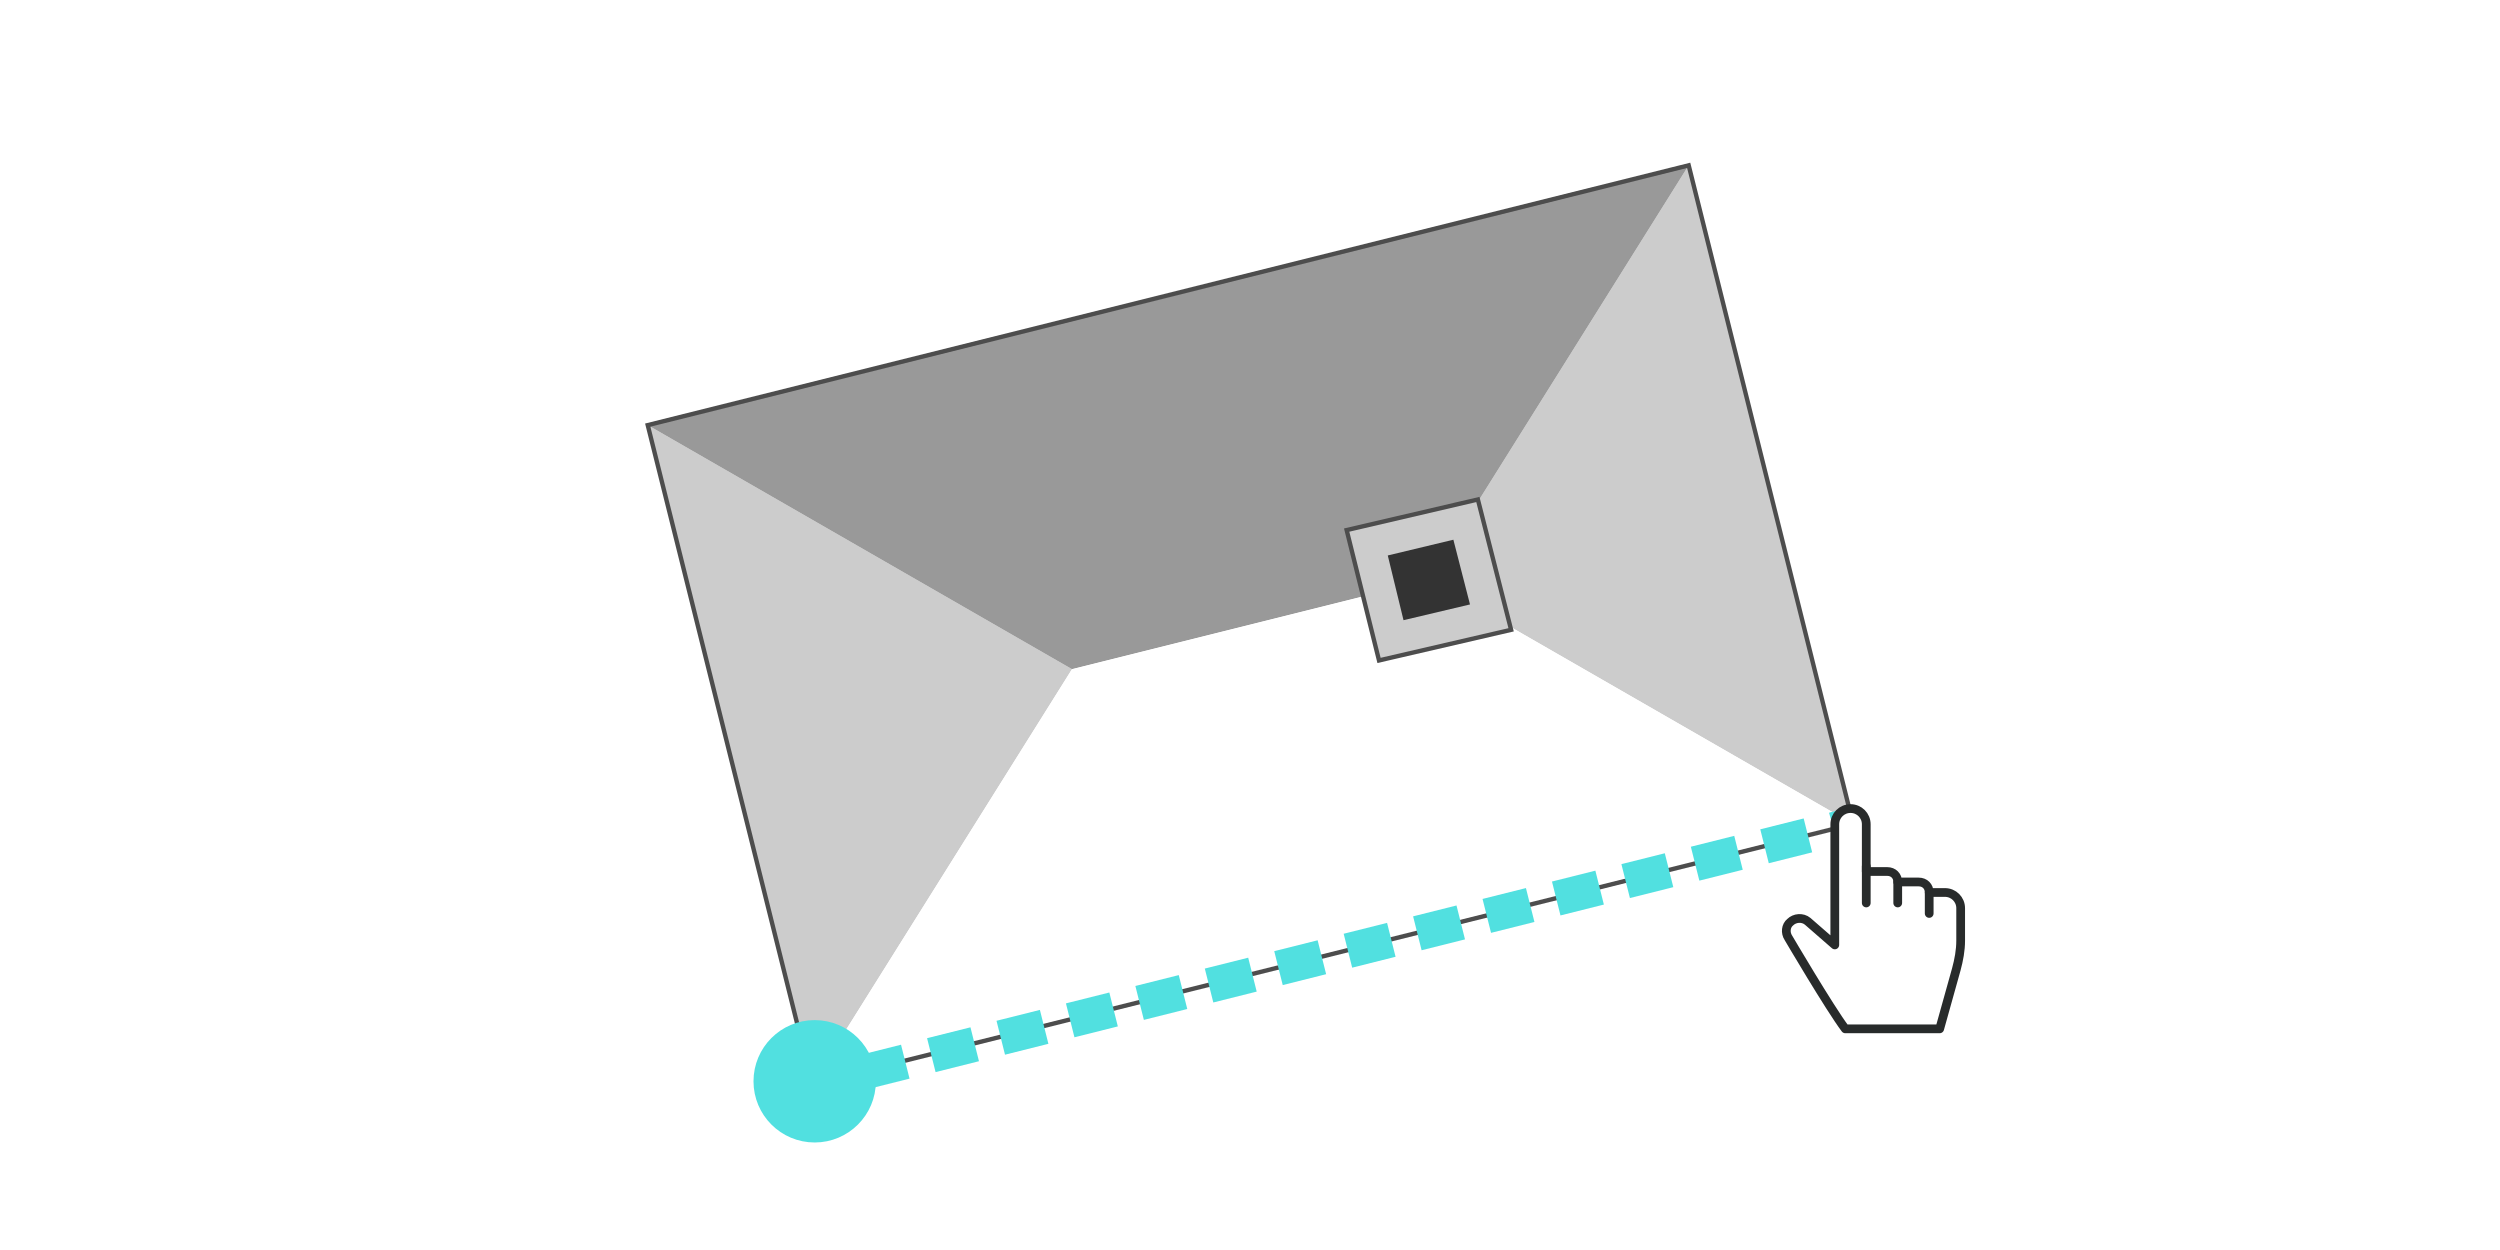
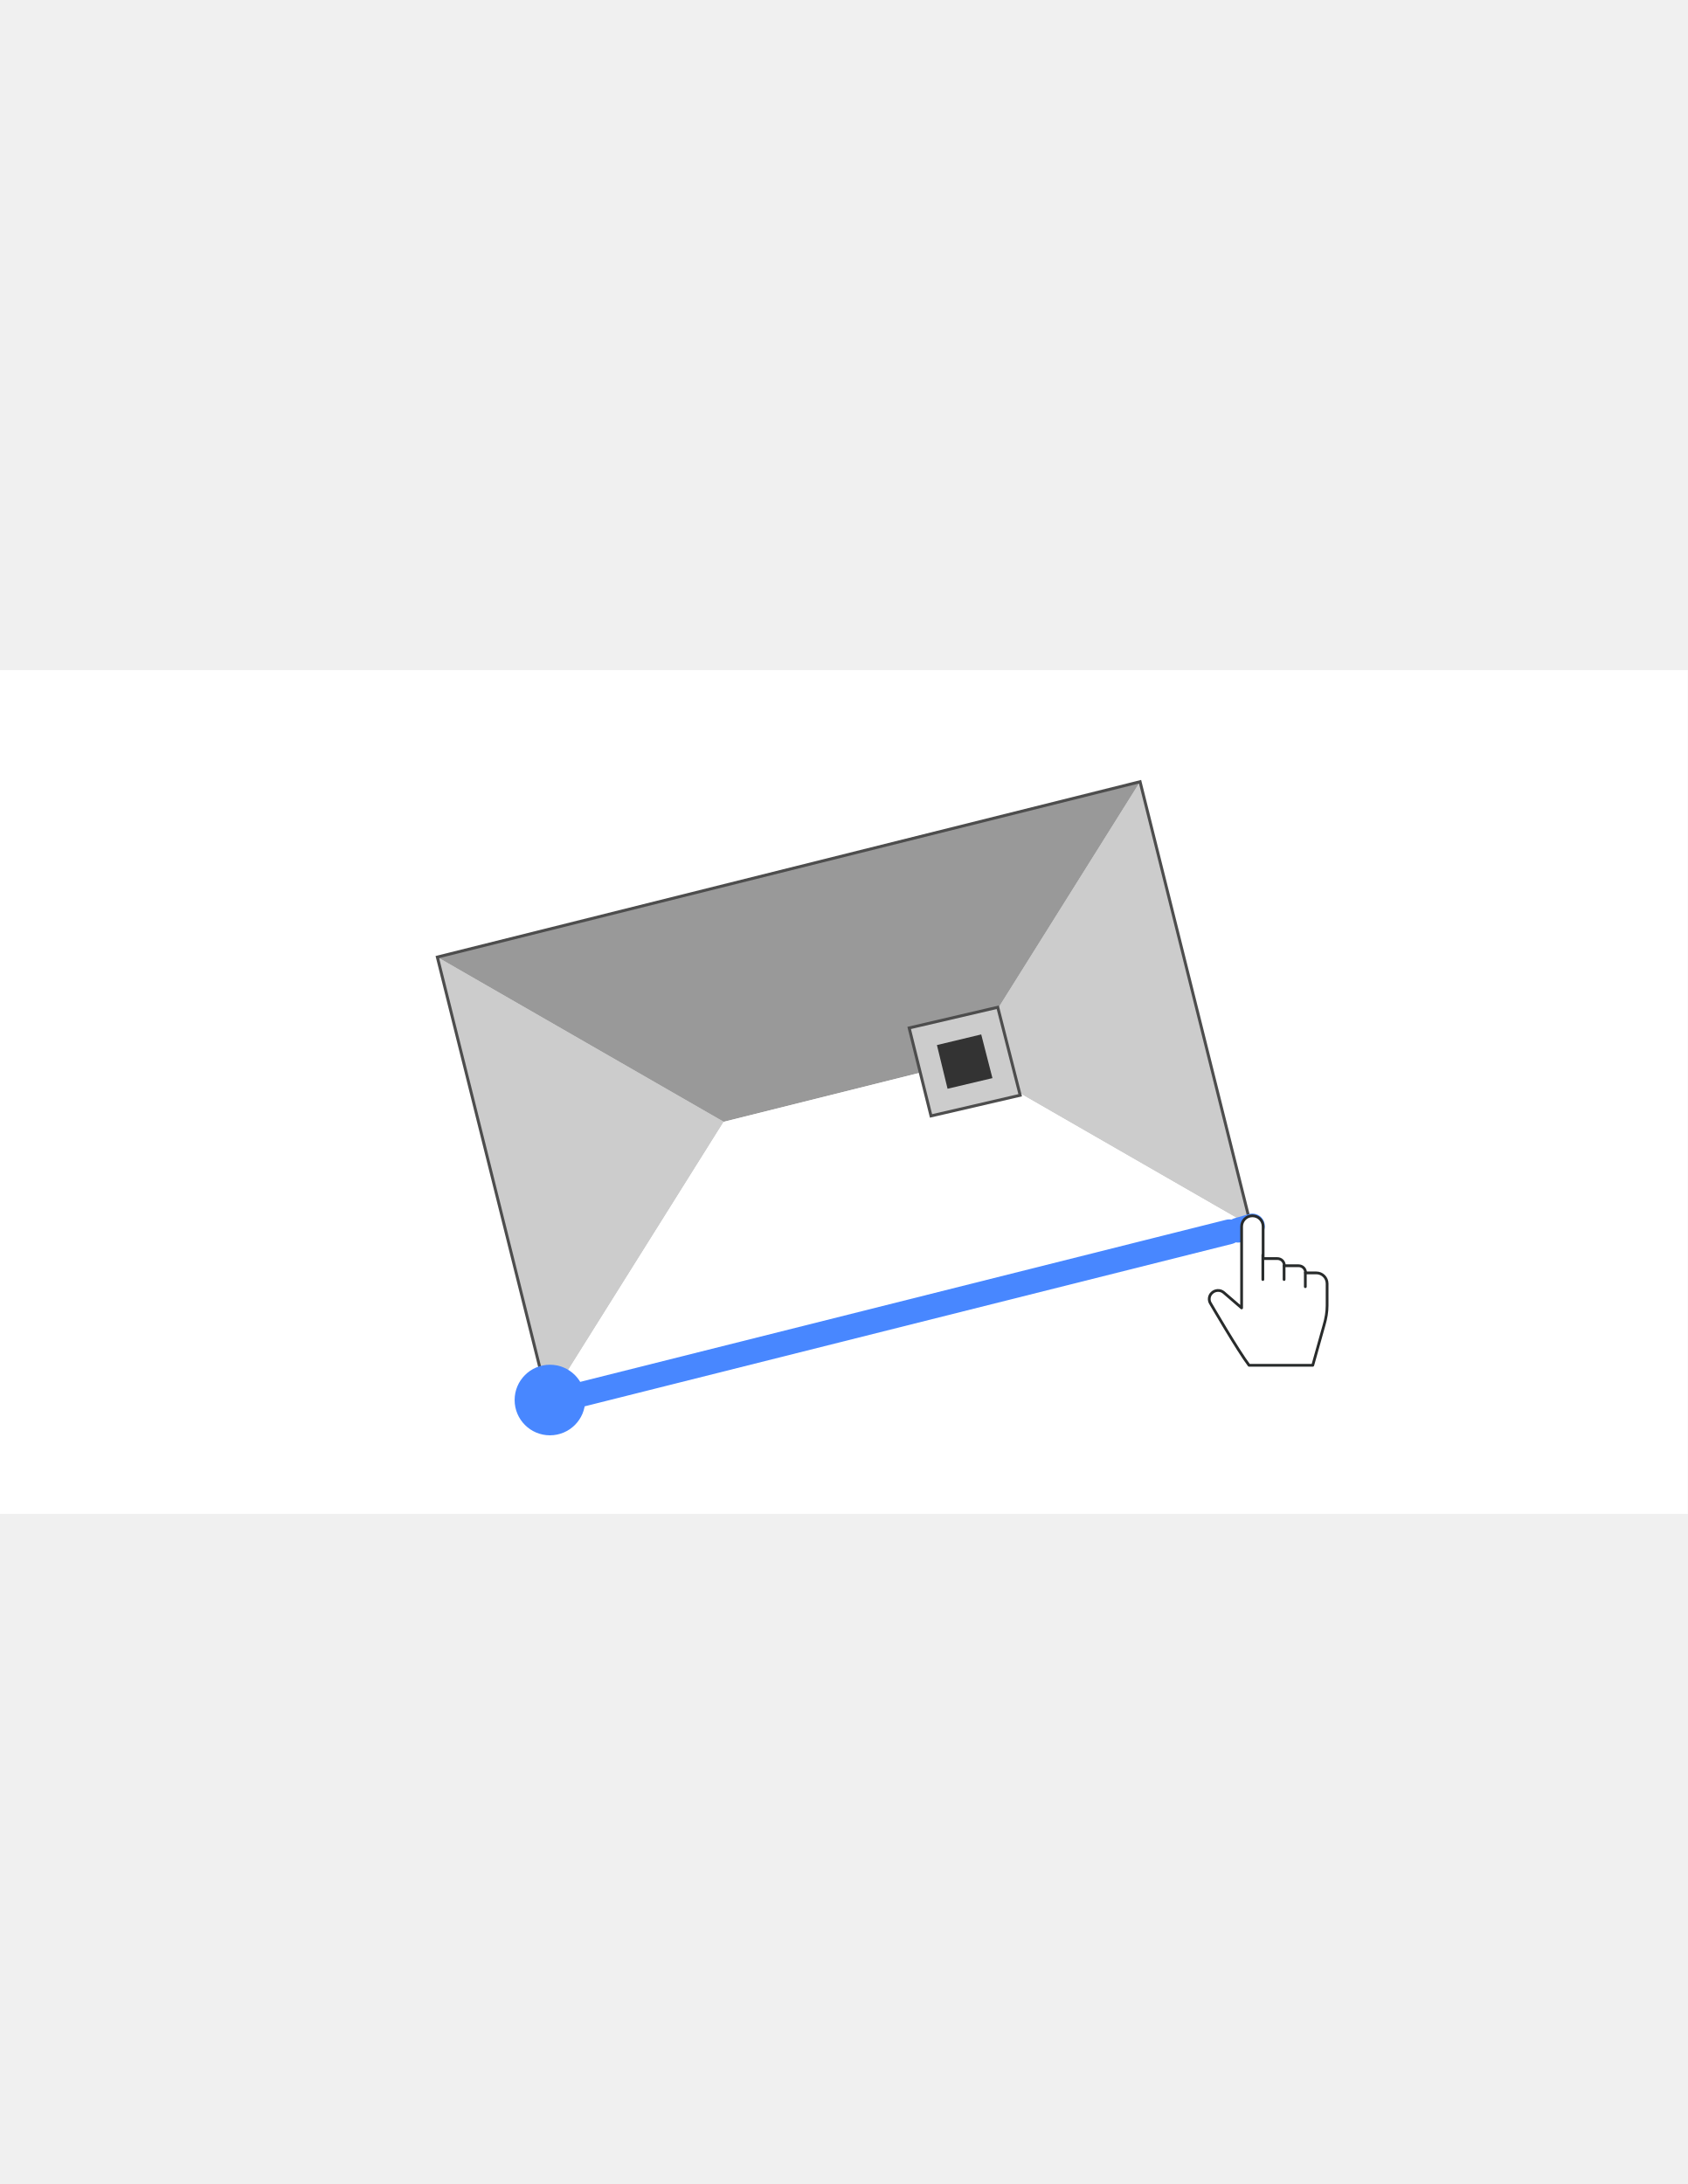
- <svg xmlns="http://www.w3.org/2000/svg" xmlns:xlink="http://www.w3.org/1999/xlink" version="1.1" id="Layer_1" x="0px" y="0px" viewBox="0 0 286 143" enable-background="new 0 0 286 143" xml:space="preserve">
+ <svg xmlns="http://www.w3.org/2000/svg" xmlns:xlink="http://www.w3.org/1999/xlink" version="1.1" id="Layer_1" x="0px" y="0px" viewBox="0 0 612 792" enable-background="new 0 0 612 792" xml:space="preserve">
  <symbol id="New_Symbol_40" viewBox="-69.2 -52.8 138.4 105.6">
    <polygon fill="#CCCCCC" points="-68.9,22.8 -20.4,-5.1 -50.1,-52.5  " />
    <polygon fill="#CCCCCC" points="50.1,52.5 20.4,5.1 68.9,-22.8  " />
    <polygon fill="#999999" points="-68.9,22.8 -20.4,-5.1 20.4,5.1 50.1,52.5  " />
    <polygon fill="#FFFFFF" points="-50.1,-52.5 -20.4,-5.1 20.4,5.1 68.9,-22.8  " />
    <polygon fill="none" stroke="#4D4D4D" stroke-width="0.5" stroke-miterlimit="10" points="-68.9,22.8 -50.1,-52.5 68.9,-22.8    50.1,52.5  " />
    <g>
      <g>
        <polygon fill="#CCCCCC" stroke="#4D4D4D" stroke-width="0.5" stroke-miterlimit="10" points="11,10.8 14.7,-4.1 29.8,-0.6      26,14.3    " />
      </g>
      <g>
        <polygon fill="#333333" points="15.7,7.9 17.5,0.5 25.1,2.3 23.2,9.7    " />
      </g>
    </g>
  </symbol>
  <g id="ins_x5F_1" display="none">
-     <rect display="inline" fill="#FFFFFF" stroke="#000000" stroke-miterlimit="10" width="286" height="143" />
-     <use xlink:href="#New_Symbol_40" width="138.4" height="105.6" x="-69.2" y="-52.8" transform="matrix(1.0007 0 0 -1.0007 143.05 71.45)" display="inline" overflow="visible" />
+     <rect y="243" display="inline" fill="#FFFFFF" stroke="#000000" stroke-miterlimit="10" width="612" height="306" />
+     <use xlink:href="#New_Symbol_40" width="138.4" height="105.6" x="-69.2" y="-52.8" transform="matrix(2.1412 0 0 -2.1412 306.107 395.893)" display="inline" overflow="visible" />
    <g display="inline">
      <g>
-         <text transform="matrix(1 0 0 1 18.0076 33.5181)" fill="#202323" font-family="'Apercu-Light'" font-size="11">worst area</text>
+         <text transform="matrix(1 0 0 1 38.5338 314.725)" fill="#202323" font-family="'Apercu-Light'" font-size="23.538">worst area</text>
      </g>
      <g>
        <g>
-           <path fill="none" stroke="#212222" stroke-miterlimit="10" d="M95,29.5c0,0,15.9-3.4,21.2,15.7" />
+           <path fill="none" stroke="#212222" stroke-miterlimit="10" d="M203.3,306.1c0,0,34-7.3,45.4,33.6" />
          <g>
-             <polygon fill="#212222" points="112.5,45 117.2,50.1 119.3,43.4      " />
+             <polygon fill="#212222" points="240.7,339.3 250.8,350.2 255.3,335.9      " />
          </g>
        </g>
      </g>
    </g>
    <g display="inline">
      <g>
-         <text transform="matrix(1 0 0 1 199.7715 116.9492)" fill="#202323" font-family="'Apercu-Light'" font-size="11">best area</text>
+         <text transform="matrix(1 0 0 1 427.4833 493.2546)" fill="#202323" font-family="'Apercu-Light'" font-size="23.538">best area</text>
      </g>
      <g>
        <g>
-           <path fill="none" stroke="#212222" stroke-miterlimit="10" d="M194.1,113.7c0,0-15.9,3.4-21.2-15.7" />
+           <path fill="none" stroke="#212222" stroke-miterlimit="10" d="M415.3,486.3c0,0-34,7.3-45.4-33.6" />
          <g>
-             <polygon fill="#212222" points="176.6,98.2 171.9,93.1 169.8,99.8      " />
+             <polygon fill="#212222" points="377.9,453.1 367.8,442.2 363.3,456.6      " />
          </g>
        </g>
      </g>
    </g>
  </g>
-   <g id="Layer_2">
-     <rect fill="#FFFFFF" width="286" height="143" />
-     <use xlink:href="#New_Symbol_40" width="138.4" height="105.6" x="-69.2" y="-52.8" transform="matrix(1.0007 0 0 -1.0007 143.05 71.45)" overflow="visible" />
+   <rect y="243" fill="#FFFFFF" width="612" height="306" />
+   <use xlink:href="#New_Symbol_40" width="138.4" height="105.6" x="-69.2" y="-52.8" transform="matrix(2.1412 0 0 -2.1412 306.107 395.893)" overflow="visible" />
+   <circle fill="#4887FF" cx="199.4" cy="507.7" r="12.8" />
+   <g>
    <g>
-       <circle fill="#51E0E0" stroke="#51E0E0" stroke-width="2" stroke-miterlimit="10" cx="93.2" cy="123.7" r="6" />
-       <g>
-         <g>
-           <line fill="none" stroke="#51E0E0" stroke-width="4" stroke-miterlimit="10" x1="93.2" y1="124" x2="95.6" y2="123.4" />
-           <line fill="none" stroke="#51E0E0" stroke-width="4" stroke-miterlimit="10" stroke-dasharray="5.118,3.071" x1="98.6" y1="122.7" x2="208.3" y2="95.2" />
-           <line fill="none" stroke="#51E0E0" stroke-width="4" stroke-miterlimit="10" x1="209.8" y1="94.9" x2="212.2" y2="94.2" />
-         </g>
-       </g>
-       <g>
-         <path fill="#FFFFFF" stroke="#282B2B" stroke-linejoin="round" stroke-miterlimit="10" d="M209.9,108.1V94.3c0-1,0.8-1.8,1.8-1.8     s1.8,0.8,1.8,1.8v5.4h2.4c0.7,0,1.2,0.5,1.2,1.2h2.4c0.7,0,1.2,0.5,1.2,1.2h1.8c1,0,1.8,0.8,1.8,1.8v3.7c0,1.1-0.2,2.2-0.5,3.3     l-1.9,6.8h-10.8c-1.8-2.4-6.5-10.4-6.5-10.4c-0.4-0.6-0.3-1.4,0.2-1.8c0.5-0.5,1.4-0.6,2-0.1L209.9,108.1z" />
-         <line fill="none" stroke="#282B2B" stroke-linecap="round" stroke-linejoin="round" stroke-miterlimit="10" x1="217.1" y1="100.9" x2="217.1" y2="103.3" />
-         <line fill="none" stroke="#282B2B" stroke-linecap="round" stroke-linejoin="round" stroke-miterlimit="10" x1="213.5" y1="99.1" x2="213.5" y2="103.3" />
-         <line fill="none" stroke="#282B2B" stroke-linecap="round" stroke-linejoin="round" stroke-miterlimit="10" x1="220.7" y1="102.1" x2="220.7" y2="104.5" />
-       </g>
+       <line fill="none" stroke="#4887FF" stroke-width="9" stroke-linecap="round" stroke-miterlimit="10" x1="199.4" y1="508.3" x2="204.6" y2="507.1" />
+       <line fill="none" stroke="#4887FF" stroke-width="9" stroke-linecap="round" stroke-miterlimit="10" x1="211" y1="505.6" x2="445.7" y2="446.7" />
+       <line fill="none" stroke="#4887FF" stroke-width="9" stroke-linecap="round" stroke-miterlimit="10" x1="448.9" y1="446.1" x2="454.1" y2="444.6" />
    </g>
  </g>
+   <g>
+     <path fill="#FFFFFF" stroke="#282B2B" stroke-linejoin="round" stroke-miterlimit="10" d="M450.2,474.3v-29.5   c0-2.1,1.7-3.9,3.9-3.9s3.9,1.7,3.9,3.9v11.6h5.1c1.5,0,2.6,1.1,2.6,2.6h5.1c1.5,0,2.6,1.1,2.6,2.6h3.9c2.1,0,3.9,1.7,3.9,3.9v7.9   c0,2.4-0.4,4.7-1.1,7.1l-4.1,14.6h-23.1c-3.9-5.1-13.9-22.3-13.9-22.3c-0.9-1.3-0.6-3,0.4-3.9c1.1-1.1,3-1.3,4.3-0.2L450.2,474.3z" />
+     <line fill="none" stroke="#282B2B" stroke-linecap="round" stroke-linejoin="round" stroke-miterlimit="10" x1="465.6" y1="458.9" x2="465.6" y2="464" />
+     <line fill="none" stroke="#282B2B" stroke-linecap="round" stroke-linejoin="round" stroke-miterlimit="10" x1="457.9" y1="455.1" x2="457.9" y2="464" />
+     <line fill="none" stroke="#282B2B" stroke-linecap="round" stroke-linejoin="round" stroke-miterlimit="10" x1="473.3" y1="461.5" x2="473.3" y2="466.6" />
+   </g>
</svg>
